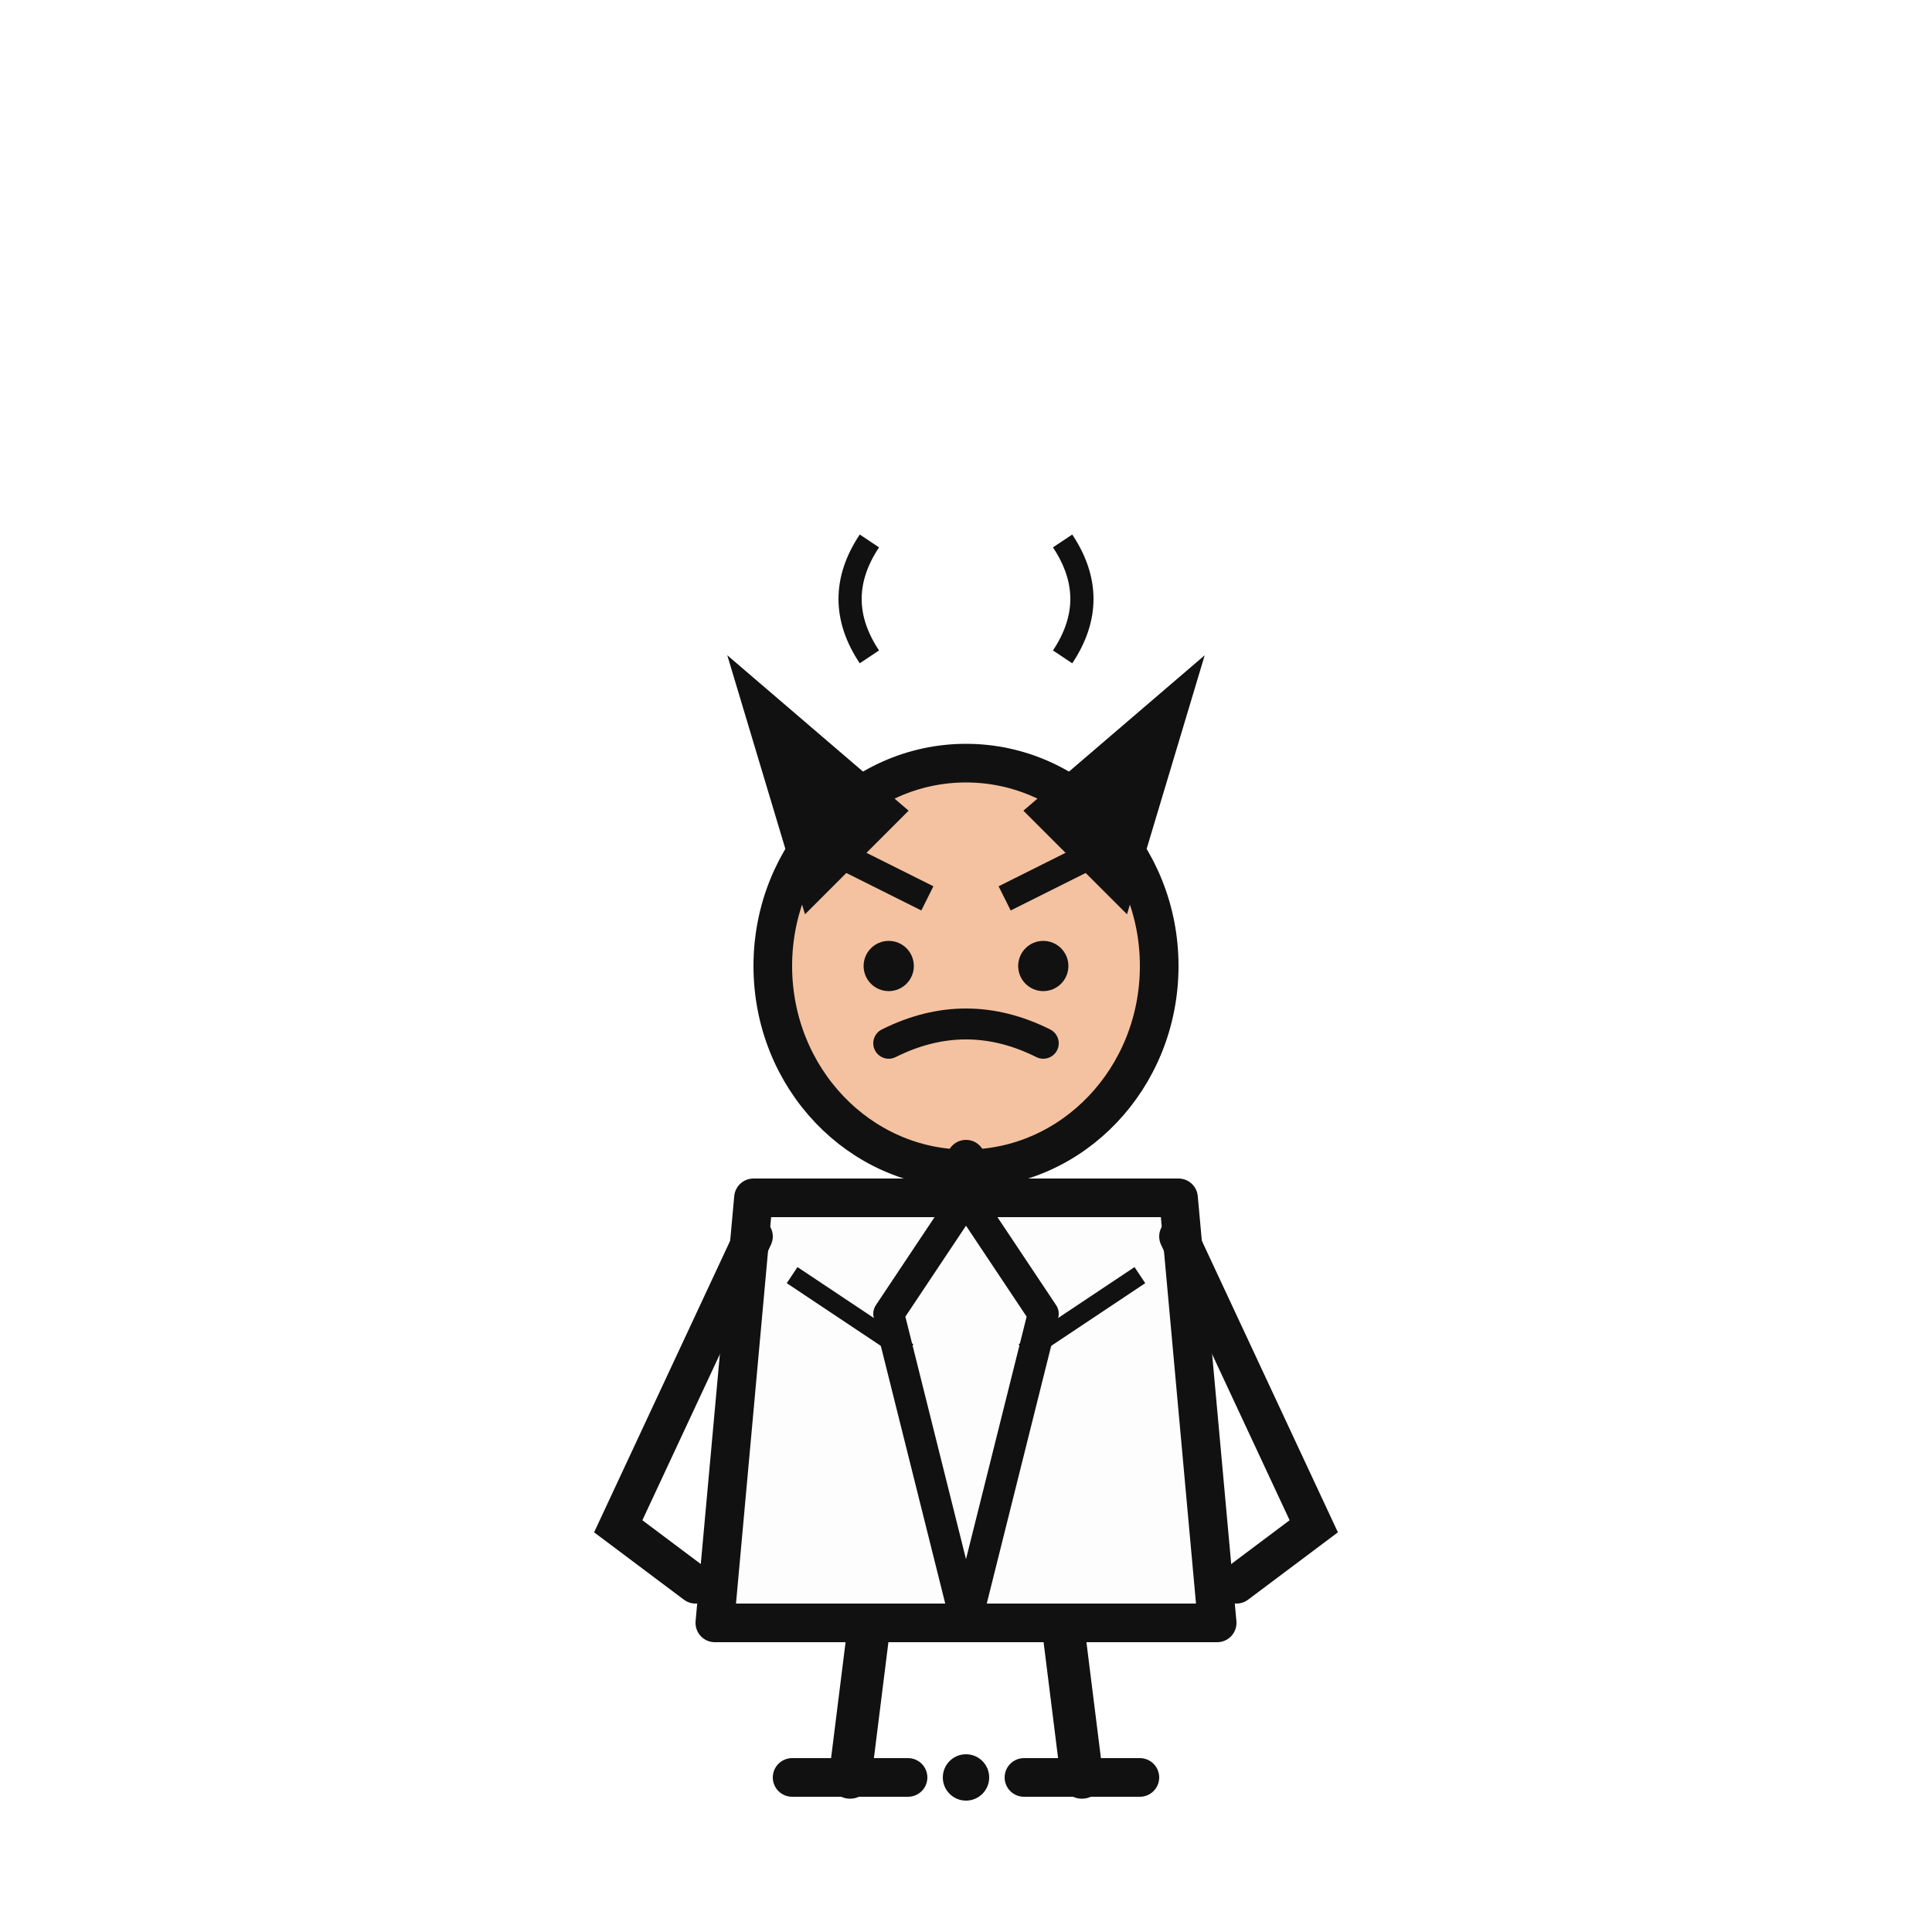
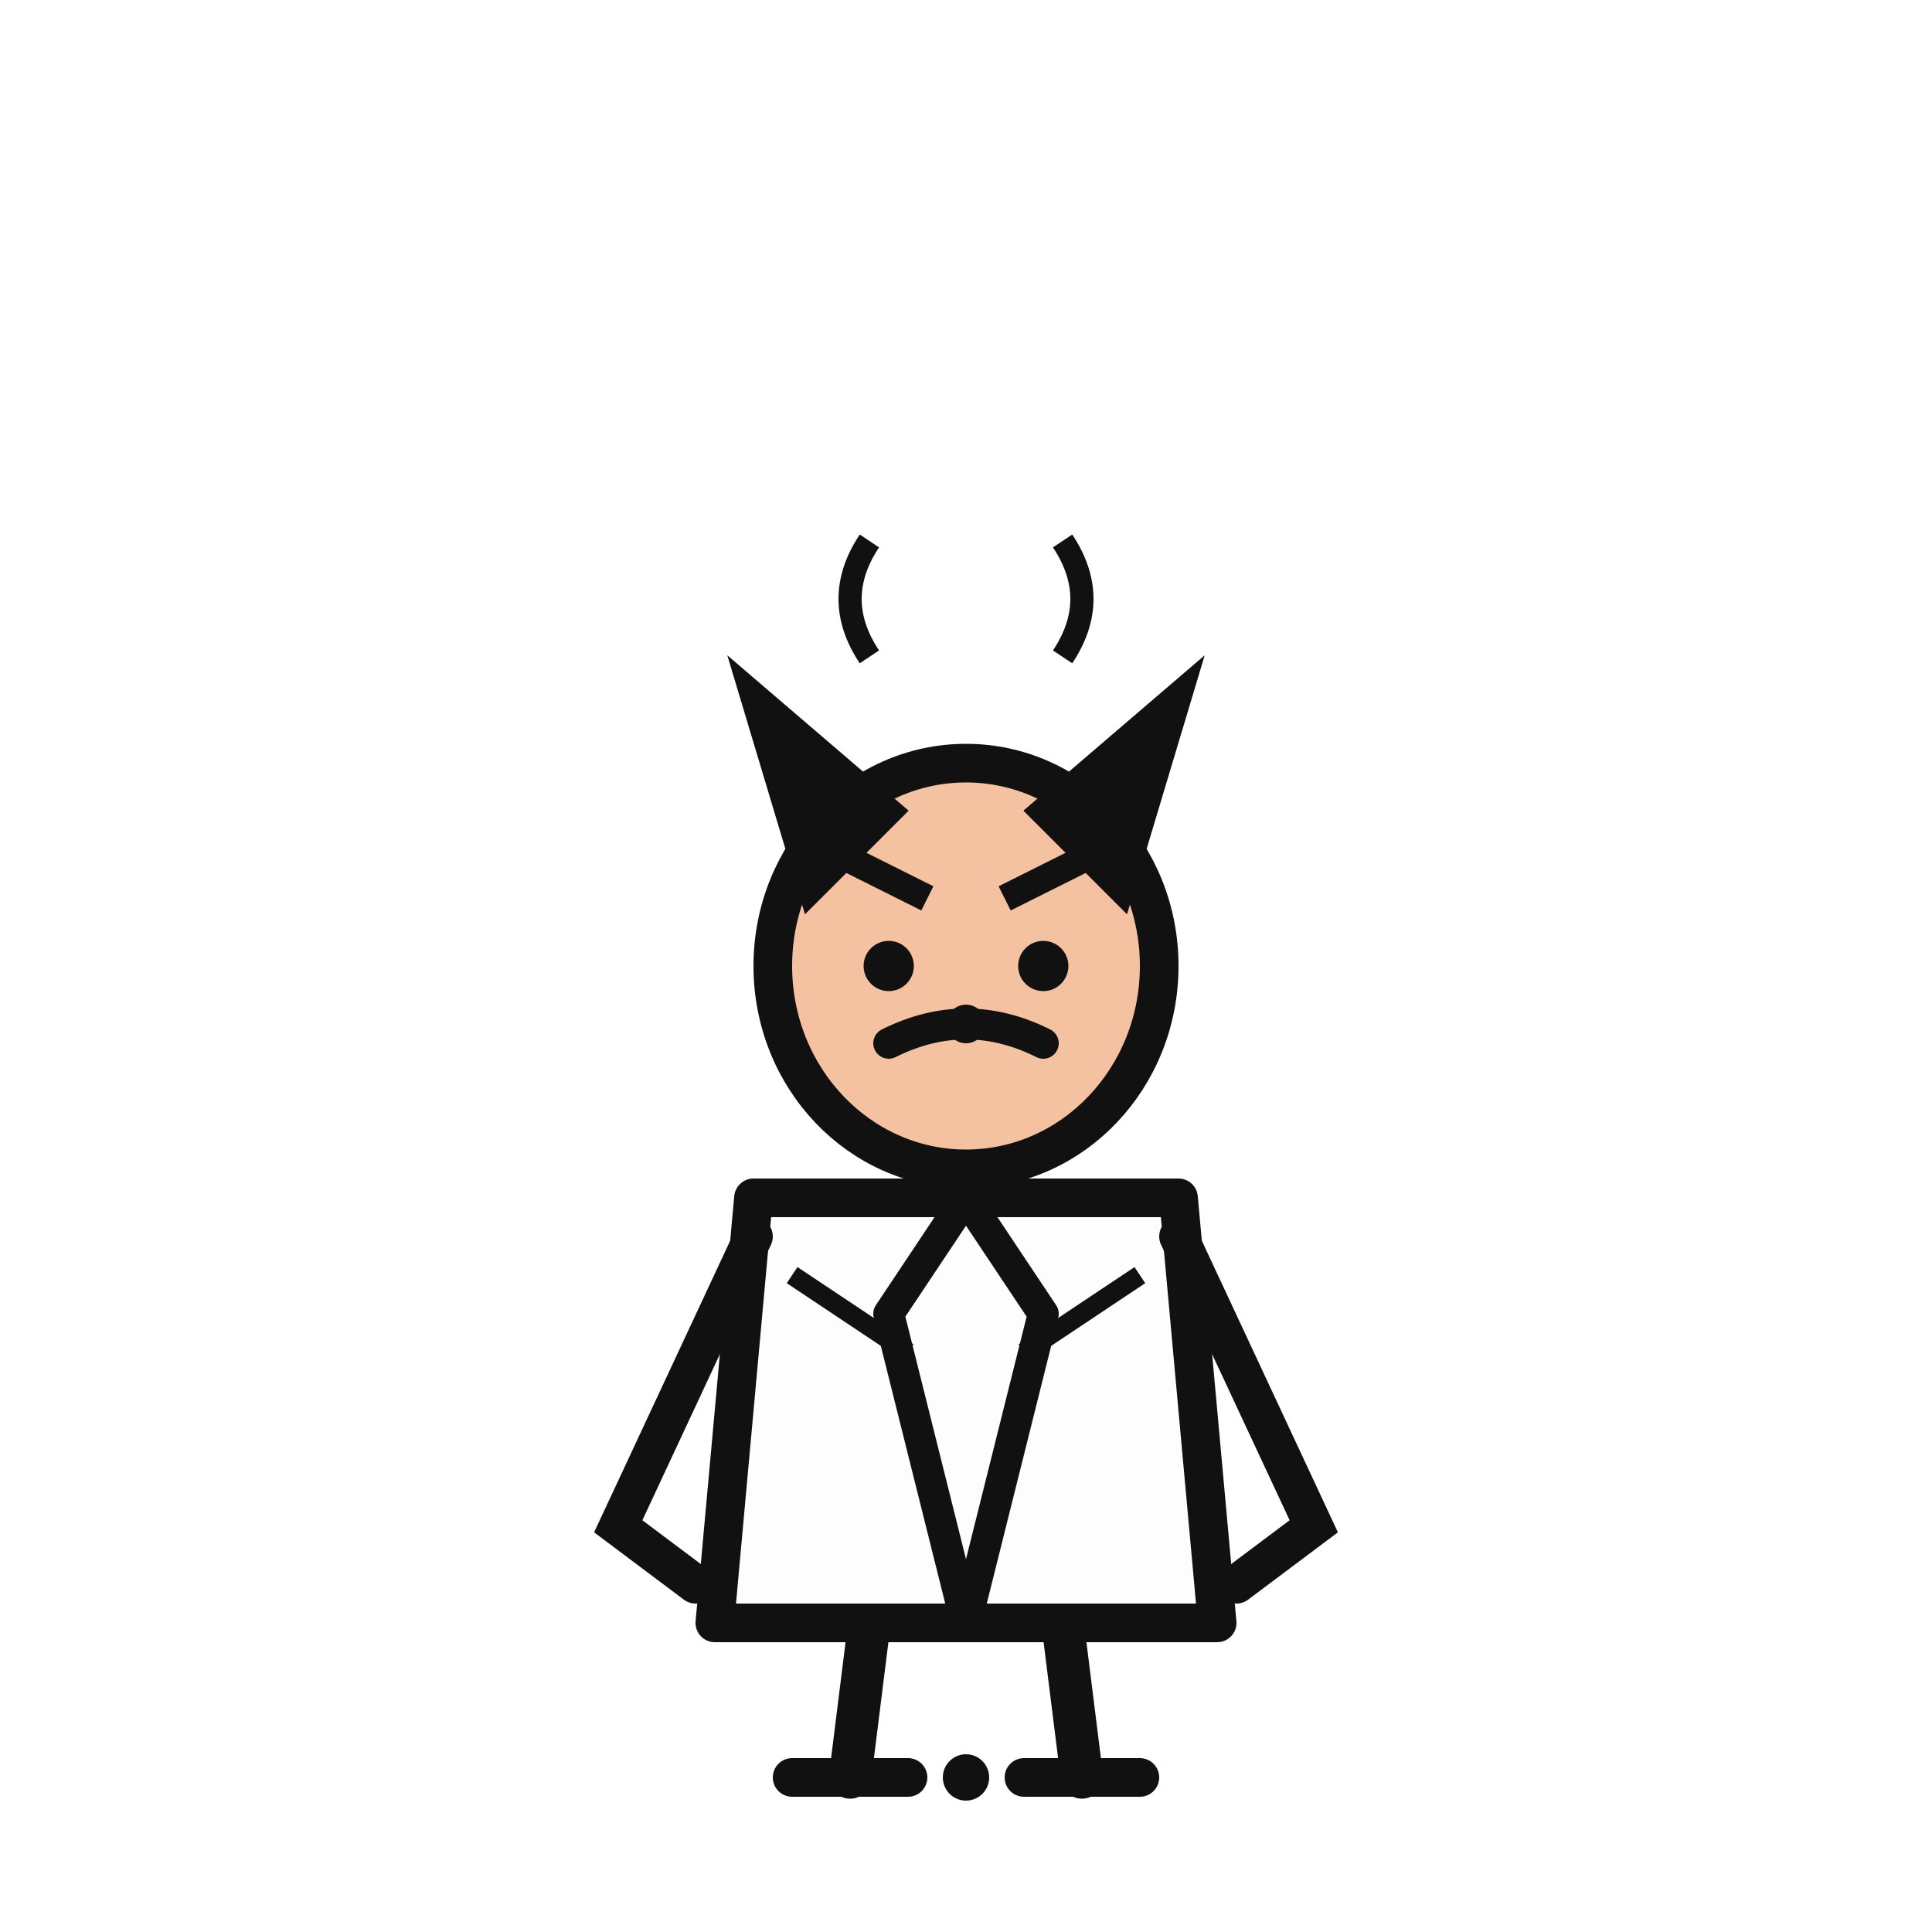
<svg xmlns="http://www.w3.org/2000/svg" viewBox="0 0 100 100" width="100" height="100">
  <path d="M 45 84 L 44 92" fill="none" stroke="#111" stroke-width="2.2" stroke-linecap="round" />
  <path d="M 55 84 L 56 92" fill="none" stroke="#111" stroke-width="2.2" stroke-linecap="round" />
  <path d="M 41 92 L 47 92" fill="none" stroke="#111" stroke-width="2" stroke-linecap="round" />
  <path d="M 53 92 L 59 92" fill="none" stroke="#111" stroke-width="2" stroke-linecap="round" />
  <path d="M 39 62 L 37 84 L 63 84 L 61 62 Z" fill="#fdfdfd" stroke="#111" stroke-width="2" stroke-linejoin="round" />
  <path d="M 50 62 L 46 68 L 50 84 L 54 68 Z" fill="#fdfdfd" stroke="#111" stroke-width="1.6" stroke-linejoin="round" />
  <line x1="41" y1="66" x2="47" y2="70" stroke="#111" stroke-width="1" />
  <line x1="59" y1="66" x2="53" y2="70" stroke="#111" stroke-width="1" />
  <path d="M 39 64 L 32 79 L 36 82" fill="none" stroke="#111" stroke-width="2" stroke-linecap="round" />
  <path d="M 61 64 L 68 79 L 64 82" fill="none" stroke="#111" stroke-width="2" stroke-linecap="round" />
  <line x1="50" y1="62" x2="50" y2="58" stroke="#111" stroke-width="2" />
  <ellipse cx="50" cy="50" rx="10" ry="10.5" fill="#f4c2a0" stroke="#111" stroke-width="2" />
  <path d="M 42 46 L 39 36 L 46 42 Z" fill="#111" stroke="#111" stroke-width="1.4" />
  <path d="M 58 46 L 61 36 L 54 42 Z" fill="#111" stroke="#111" stroke-width="1.4" />
  <line x1="43" y1="44" x2="48" y2="46.5" stroke="#111" stroke-width="1.4" />
  <line x1="57" y1="44" x2="52" y2="46.5" stroke="#111" stroke-width="1.4" />
  <circle cx="46" cy="50" r="1.3" fill="#111" />
  <circle cx="54" cy="50" r="1.3" fill="#111" />
  <path d="M 46 54 Q 50 52 54 54" fill="none" stroke="#111" stroke-width="1.6" stroke-linecap="round" />
  <path d="M 45 34 Q 43 31 45 28" fill="none" stroke="#111" stroke-width="1.2" />
  <path d="M 55 34 Q 57 31 55 28" fill="none" stroke="#111" stroke-width="1.2" />
  <g id="anchor-feet" data-x="50" data-y="92" transform="translate(50 92)">
    <circle cx="0" cy="0" r="1.2" fill="#111" />
  </g>
-   <g id="anchor-mouth" data-x="50" data-y="60" transform="translate(50 60)">
+   <g id="anchor-mouth" data-x="50" data-y="53" transform="translate(50 53)">
    <circle cx="0" cy="0" r="1" fill="#111" />
  </g>
</svg>
